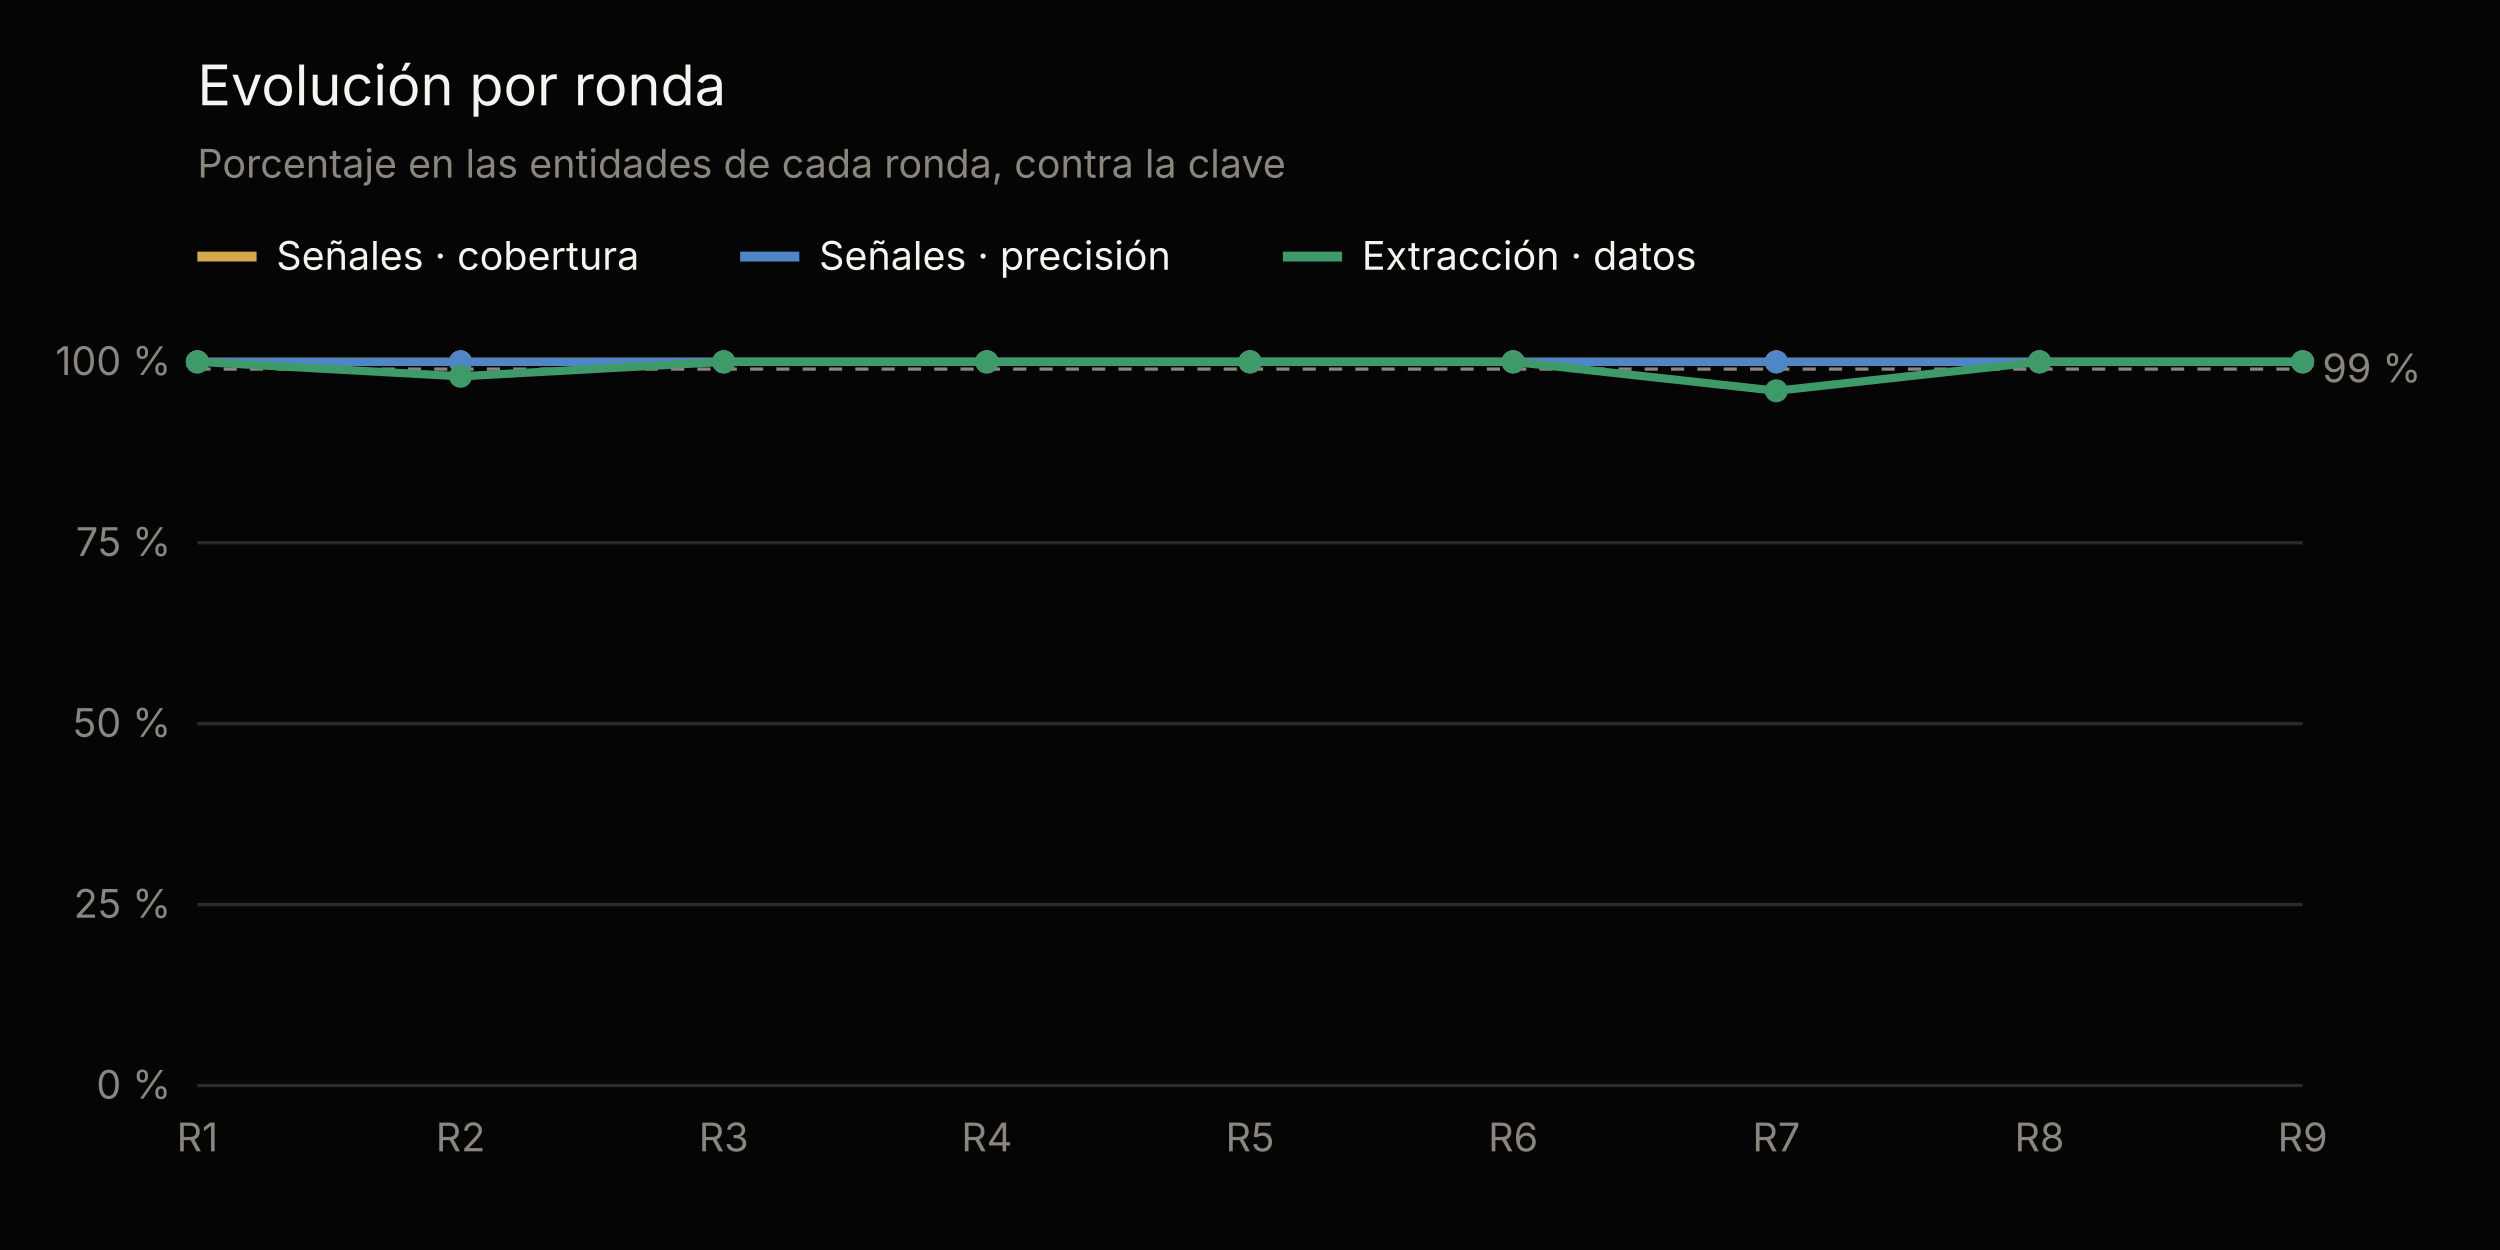
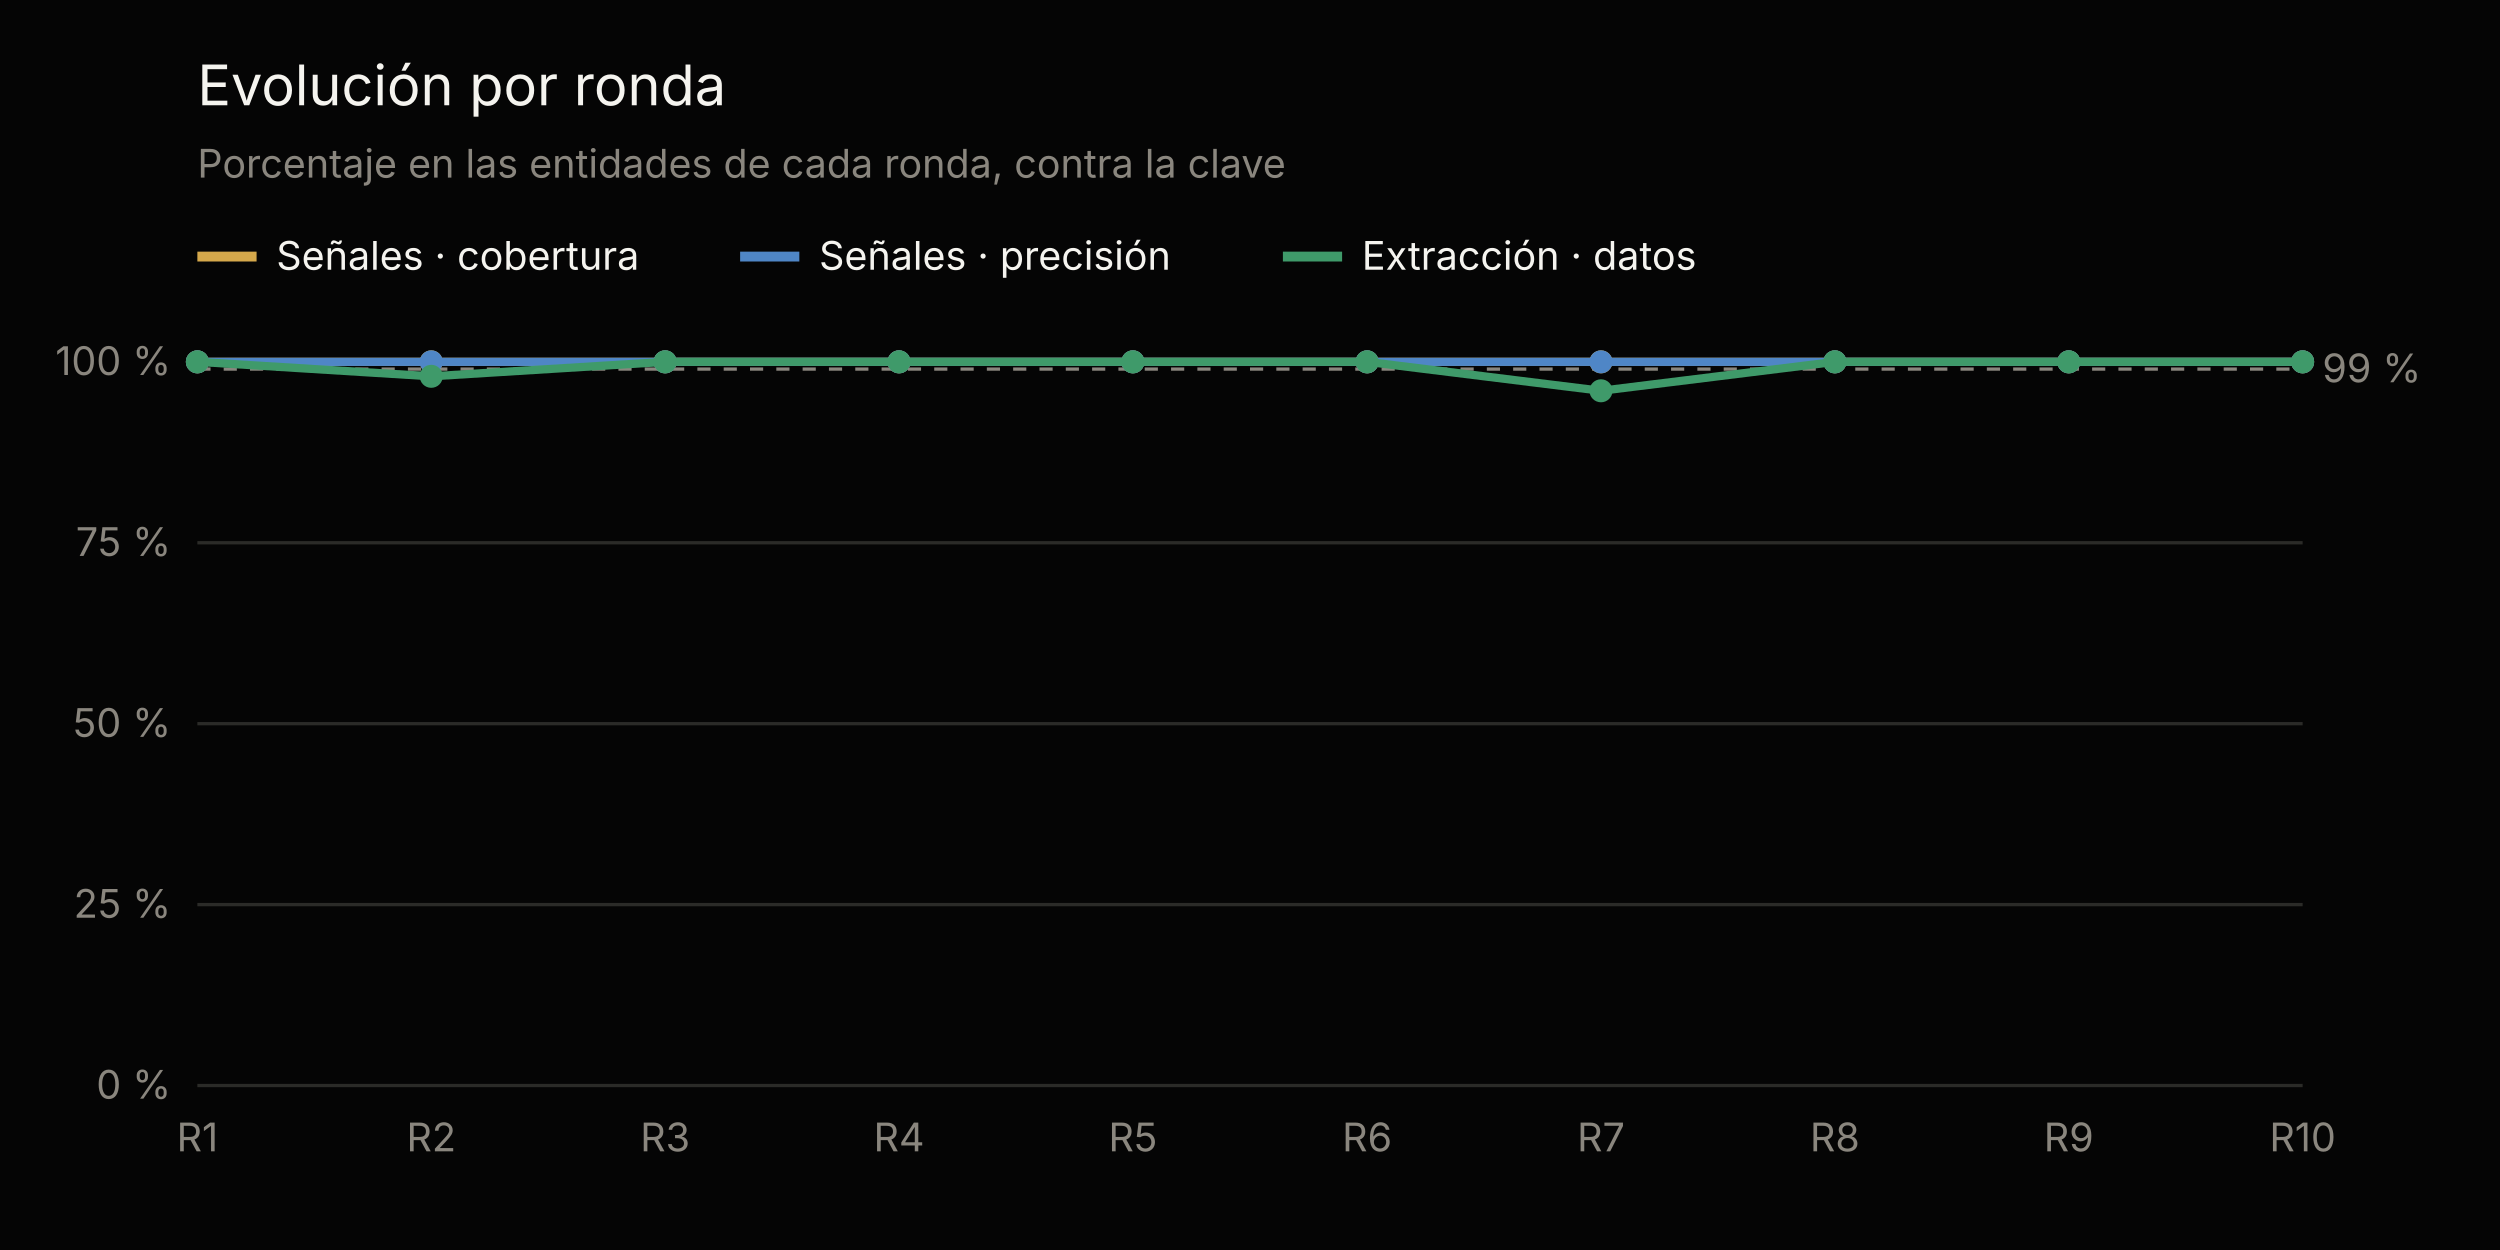
<svg xmlns="http://www.w3.org/2000/svg" viewBox="0 0 760 380" font-family="Inter, Arial, sans-serif" font-size="12">
  <rect width="760" height="380" fill="#050505" />
  <text x="60" y="32" font-size="17" fill="#f5f4ef">Evolución por ronda</text>
  <text x="60" y="54" fill="#8a867e">Porcentaje en las entidades de cada ronda, contra la clave</text>
  <line x1="60" x2="78" y1="78" y2="78" stroke="#d5a84b" stroke-width="3" />
  <text x="84" y="82" fill="#f5f4ef">Señales · cobertura</text>
  <line x1="225" x2="243" y1="78" y2="78" stroke="#4f86c6" stroke-width="3" />
  <text x="249" y="82" fill="#f5f4ef">Señales · precisión</text>
  <line x1="390" x2="408" y1="78" y2="78" stroke="#3f9a6a" stroke-width="3" />
  <text x="414" y="82" fill="#f5f4ef">Extracción · datos</text>
  <line x1="60" x2="700" y1="330.0" y2="330.0" stroke="#2b2b28" />
  <text x="52" y="334.0" text-anchor="end" fill="#8a867e">0 %</text>
  <line x1="60" x2="700" y1="275.0" y2="275.0" stroke="#2b2b28" />
  <text x="52" y="279.0" text-anchor="end" fill="#8a867e">25 %</text>
  <line x1="60" x2="700" y1="220.0" y2="220.0" stroke="#2b2b28" />
  <text x="52" y="224.0" text-anchor="end" fill="#8a867e">50 %</text>
  <line x1="60" x2="700" y1="165.0" y2="165.0" stroke="#2b2b28" />
  <text x="52" y="169.0" text-anchor="end" fill="#8a867e">75 %</text>
  <line x1="60" x2="700" y1="110.0" y2="110.0" stroke="#2b2b28" />
  <text x="52" y="114.0" text-anchor="end" fill="#8a867e">100 %</text>
  <line x1="60" x2="700" y1="112.2" y2="112.2" stroke="#8a867e" stroke-dasharray="4 4" />
  <text x="706" y="116.2" fill="#8a867e">99 %</text>
  <text x="60.0" y="350" text-anchor="middle" fill="#8a867e">R1</text>
-   <text x="140.0" y="350" text-anchor="middle" fill="#8a867e">R2</text>
-   <text x="220.0" y="350" text-anchor="middle" fill="#8a867e">R3</text>
-   <text x="300.0" y="350" text-anchor="middle" fill="#8a867e">R4</text>
-   <text x="380.0" y="350" text-anchor="middle" fill="#8a867e">R5</text>
-   <text x="460.0" y="350" text-anchor="middle" fill="#8a867e">R6</text>
-   <text x="540.0" y="350" text-anchor="middle" fill="#8a867e">R7</text>
-   <text x="620.0" y="350" text-anchor="middle" fill="#8a867e">R8</text>
-   <text x="700.0" y="350" text-anchor="middle" fill="#8a867e">R9</text>
-   <path d="M60.0,110.0 L140.0,110.0 L220.0,110.0 L300.0,110.0 L380.0,110.0 L460.0,110.0 L540.0,110.0 L620.0,110.0 L700.0,110.0" fill="none" stroke="#d5a84b" stroke-width="2.5" />
+   <text x="131.1" y="350" text-anchor="middle" fill="#8a867e">R2</text>
+   <text x="202.2" y="350" text-anchor="middle" fill="#8a867e">R3</text>
+   <text x="273.3" y="350" text-anchor="middle" fill="#8a867e">R4</text>
+   <text x="344.4" y="350" text-anchor="middle" fill="#8a867e">R5</text>
+   <text x="415.6" y="350" text-anchor="middle" fill="#8a867e">R6</text>
+   <text x="486.7" y="350" text-anchor="middle" fill="#8a867e">R7</text>
+   <text x="557.8" y="350" text-anchor="middle" fill="#8a867e">R8</text>
+   <text x="628.9" y="350" text-anchor="middle" fill="#8a867e">R9</text>
+   <text x="700.0" y="350" text-anchor="middle" fill="#8a867e">R10</text>
+   <path d="M60.0,110.0 L131.1,110.0 L202.2,110.0 L273.3,110.0 L344.4,110.0 L415.6,110.0 L486.7,110.0 L557.8,110.0 L628.9,110.0 L700.0,110.0" fill="none" stroke="#d5a84b" stroke-width="2.5" />
  <circle cx="60.0" cy="110.0" r="3.5" fill="#d5a84b" />
-   <circle cx="140.0" cy="110.0" r="3.5" fill="#d5a84b" />
-   <circle cx="220.0" cy="110.0" r="3.5" fill="#d5a84b" />
-   <circle cx="300.0" cy="110.0" r="3.5" fill="#d5a84b" />
-   <circle cx="380.0" cy="110.0" r="3.5" fill="#d5a84b" />
-   <circle cx="460.0" cy="110.0" r="3.5" fill="#d5a84b" />
-   <circle cx="540.0" cy="110.0" r="3.5" fill="#d5a84b" />
-   <circle cx="620.0" cy="110.0" r="3.5" fill="#d5a84b" />
+   <circle cx="131.1" cy="110.0" r="3.5" fill="#d5a84b" />
+   <circle cx="202.2" cy="110.0" r="3.5" fill="#d5a84b" />
+   <circle cx="273.3" cy="110.0" r="3.5" fill="#d5a84b" />
+   <circle cx="344.4" cy="110.0" r="3.5" fill="#d5a84b" />
+   <circle cx="415.6" cy="110.0" r="3.5" fill="#d5a84b" />
+   <circle cx="486.7" cy="110.0" r="3.5" fill="#d5a84b" />
+   <circle cx="557.8" cy="110.0" r="3.5" fill="#d5a84b" />
+   <circle cx="628.9" cy="110.0" r="3.5" fill="#d5a84b" />
  <circle cx="700.0" cy="110.0" r="3.5" fill="#d5a84b" />
-   <path d="M60.0,110.0 L140.0,110.0 L220.0,110.0 L300.0,110.0 L380.0,110.0 L460.0,110.0 L540.0,110.0 L620.0,110.0 L700.0,110.0" fill="none" stroke="#4f86c6" stroke-width="2.5" />
+   <path d="M60.0,110.0 L131.1,110.0 L202.2,110.0 L273.3,110.0 L344.4,110.0 L415.6,110.0 L486.7,110.0 L557.8,110.0 L628.9,110.0 L700.0,110.0" fill="none" stroke="#4f86c6" stroke-width="2.5" />
  <circle cx="60.0" cy="110.0" r="3.5" fill="#4f86c6" />
-   <circle cx="140.0" cy="110.0" r="3.5" fill="#4f86c6" />
-   <circle cx="220.0" cy="110.0" r="3.5" fill="#4f86c6" />
-   <circle cx="300.0" cy="110.0" r="3.5" fill="#4f86c6" />
-   <circle cx="380.0" cy="110.0" r="3.5" fill="#4f86c6" />
-   <circle cx="460.0" cy="110.0" r="3.5" fill="#4f86c6" />
-   <circle cx="540.0" cy="110.0" r="3.5" fill="#4f86c6" />
-   <circle cx="620.0" cy="110.0" r="3.5" fill="#4f86c6" />
+   <circle cx="131.1" cy="110.0" r="3.5" fill="#4f86c6" />
+   <circle cx="202.2" cy="110.0" r="3.5" fill="#4f86c6" />
+   <circle cx="273.3" cy="110.0" r="3.5" fill="#4f86c6" />
+   <circle cx="344.4" cy="110.0" r="3.5" fill="#4f86c6" />
+   <circle cx="415.6" cy="110.0" r="3.5" fill="#4f86c6" />
+   <circle cx="486.7" cy="110.0" r="3.5" fill="#4f86c6" />
+   <circle cx="557.8" cy="110.0" r="3.5" fill="#4f86c6" />
+   <circle cx="628.9" cy="110.0" r="3.5" fill="#4f86c6" />
  <circle cx="700.0" cy="110.0" r="3.5" fill="#4f86c6" />
-   <path d="M60.0,110.0 L140.0,114.4 L220.0,110.0 L300.0,110.0 L380.0,110.0 L460.0,110.0 L540.0,118.8 L620.0,110.0 L700.0,110.0" fill="none" stroke="#3f9a6a" stroke-width="2.5" />
+   <path d="M60.0,110.0 L131.1,114.4 L202.2,110.0 L273.3,110.0 L344.4,110.0 L415.6,110.0 L486.7,118.8 L557.8,110.0 L628.9,110.0 L700.0,110.0" fill="none" stroke="#3f9a6a" stroke-width="2.5" />
  <circle cx="60.0" cy="110.0" r="3.5" fill="#3f9a6a" />
-   <circle cx="140.0" cy="114.4" r="3.5" fill="#3f9a6a" />
-   <circle cx="220.0" cy="110.0" r="3.5" fill="#3f9a6a" />
-   <circle cx="300.0" cy="110.0" r="3.5" fill="#3f9a6a" />
-   <circle cx="380.0" cy="110.0" r="3.5" fill="#3f9a6a" />
-   <circle cx="460.0" cy="110.0" r="3.5" fill="#3f9a6a" />
-   <circle cx="540.0" cy="118.8" r="3.5" fill="#3f9a6a" />
-   <circle cx="620.0" cy="110.0" r="3.5" fill="#3f9a6a" />
+   <circle cx="131.1" cy="114.4" r="3.5" fill="#3f9a6a" />
+   <circle cx="202.2" cy="110.0" r="3.5" fill="#3f9a6a" />
+   <circle cx="273.3" cy="110.0" r="3.5" fill="#3f9a6a" />
+   <circle cx="344.4" cy="110.0" r="3.5" fill="#3f9a6a" />
+   <circle cx="415.6" cy="110.0" r="3.5" fill="#3f9a6a" />
+   <circle cx="486.7" cy="118.8" r="3.5" fill="#3f9a6a" />
+   <circle cx="557.8" cy="110.0" r="3.5" fill="#3f9a6a" />
+   <circle cx="628.9" cy="110.0" r="3.5" fill="#3f9a6a" />
  <circle cx="700.0" cy="110.0" r="3.5" fill="#3f9a6a" />
</svg>
